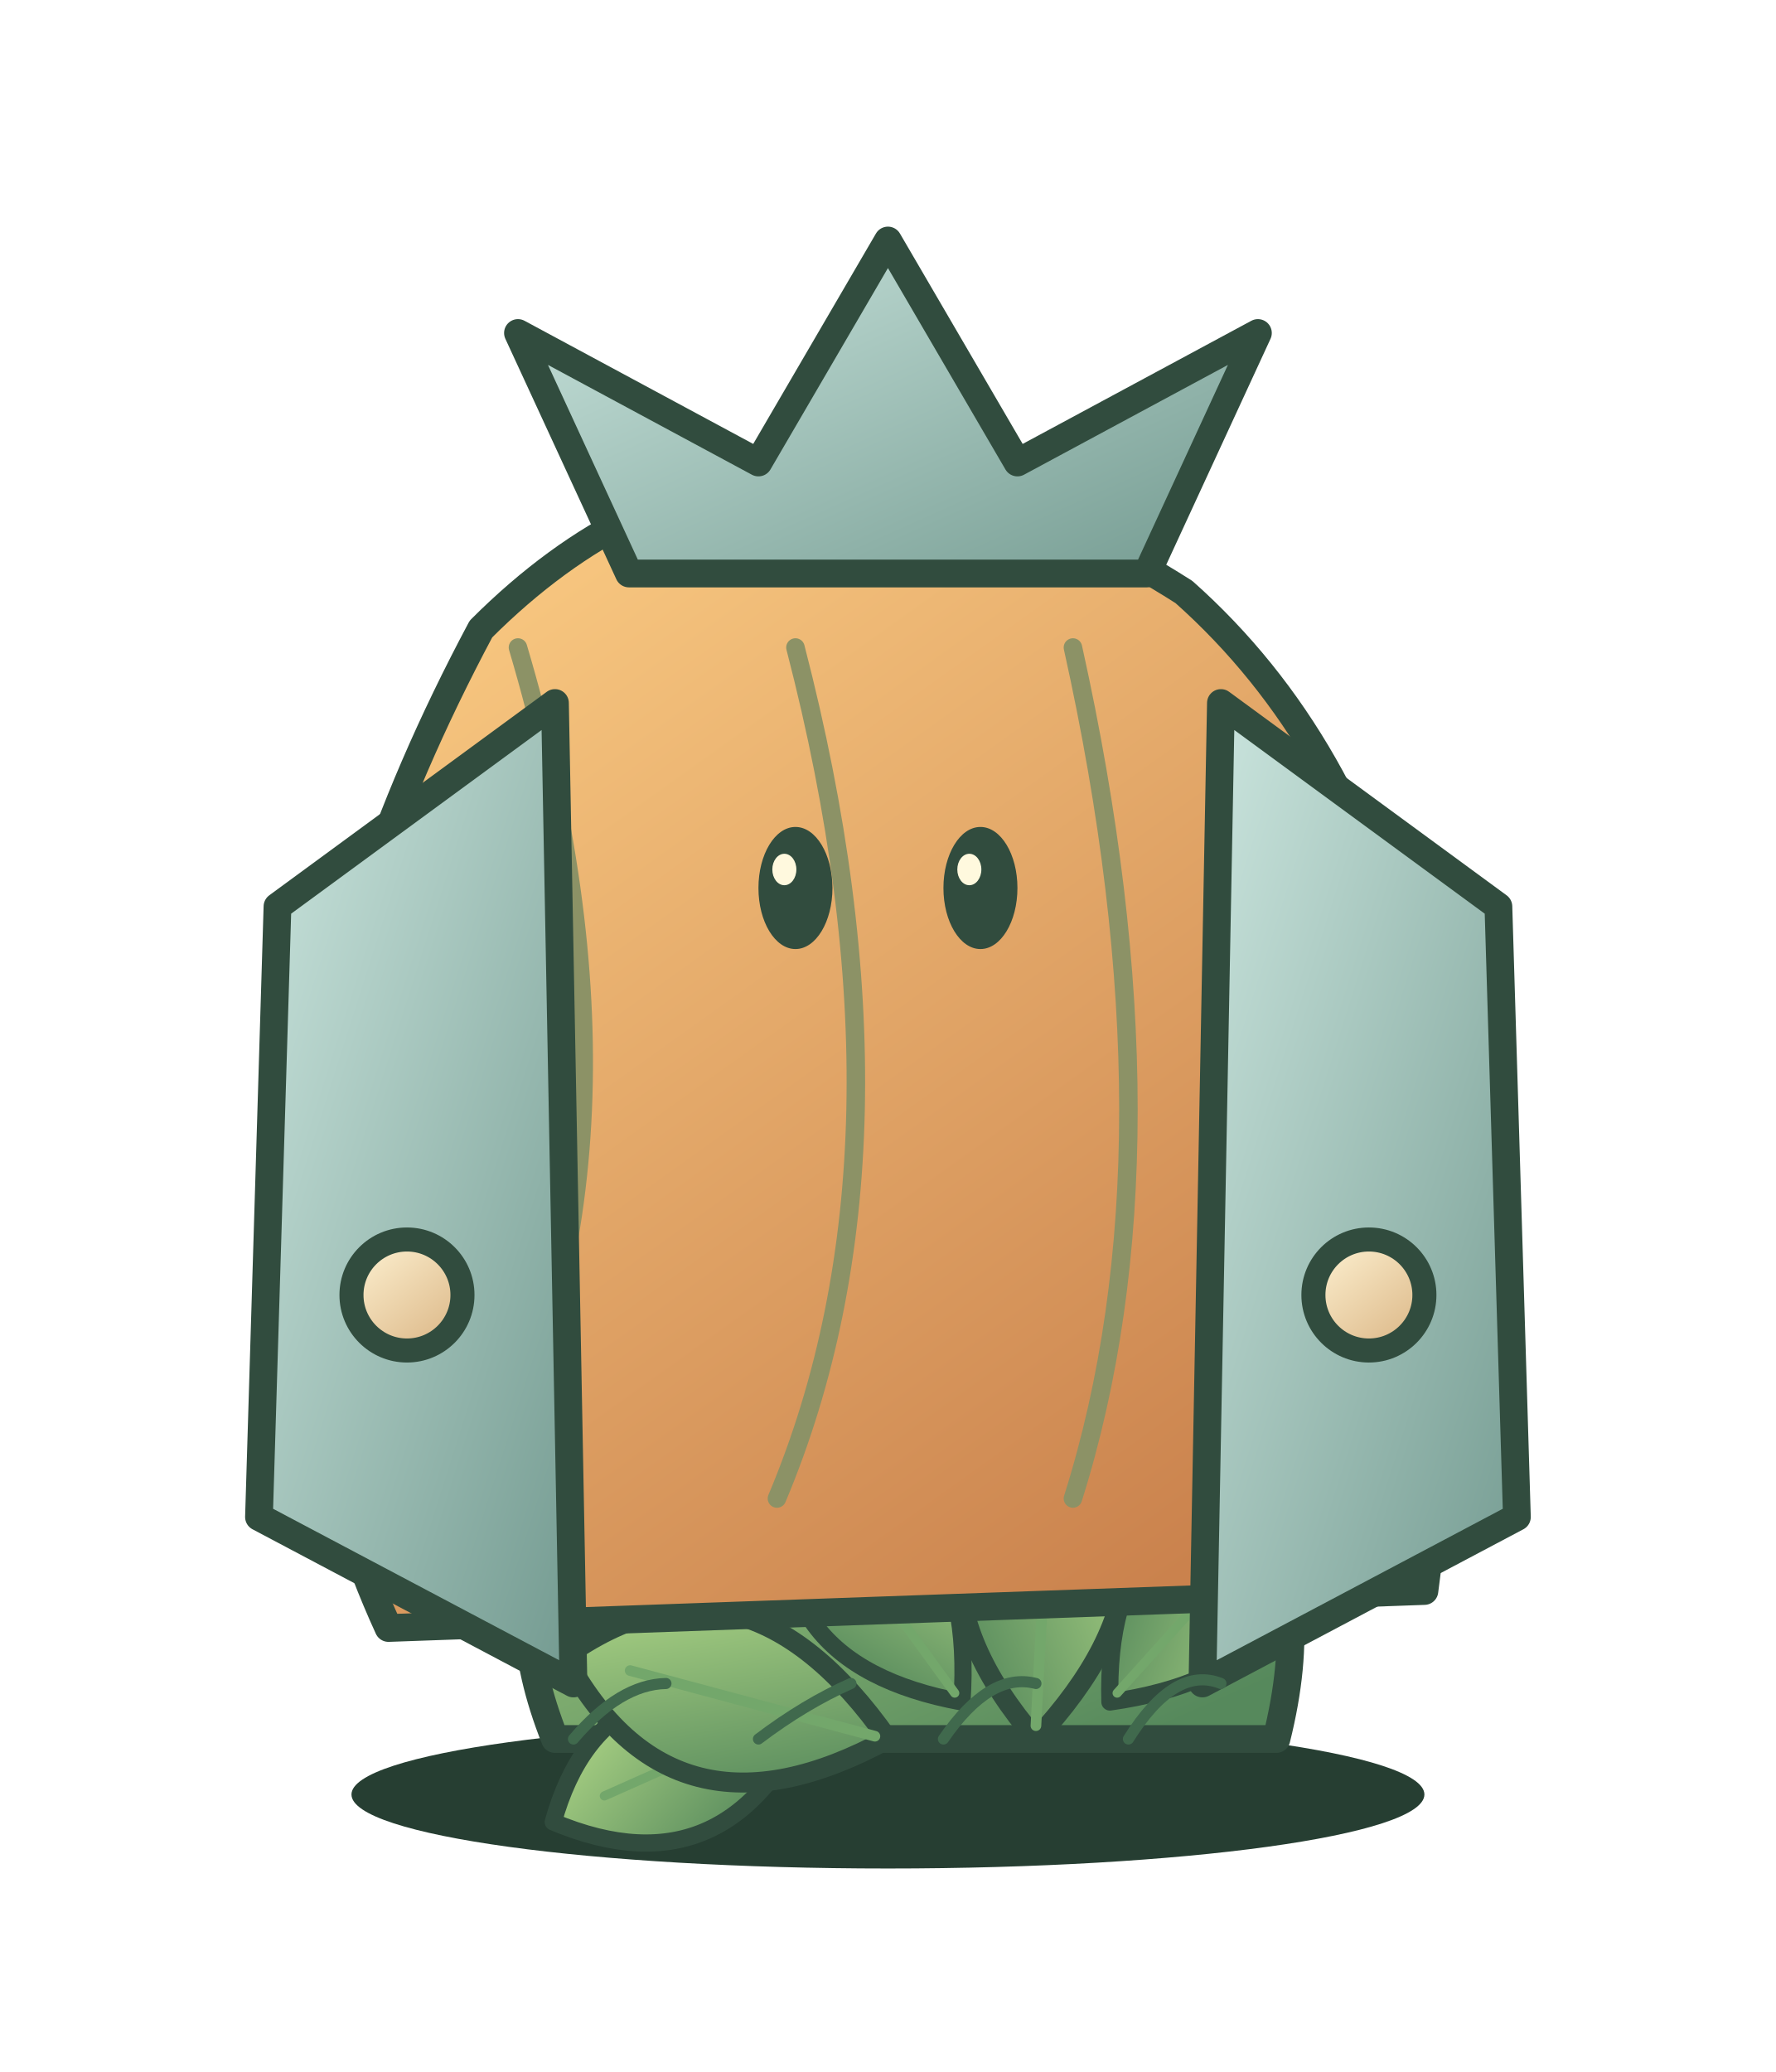
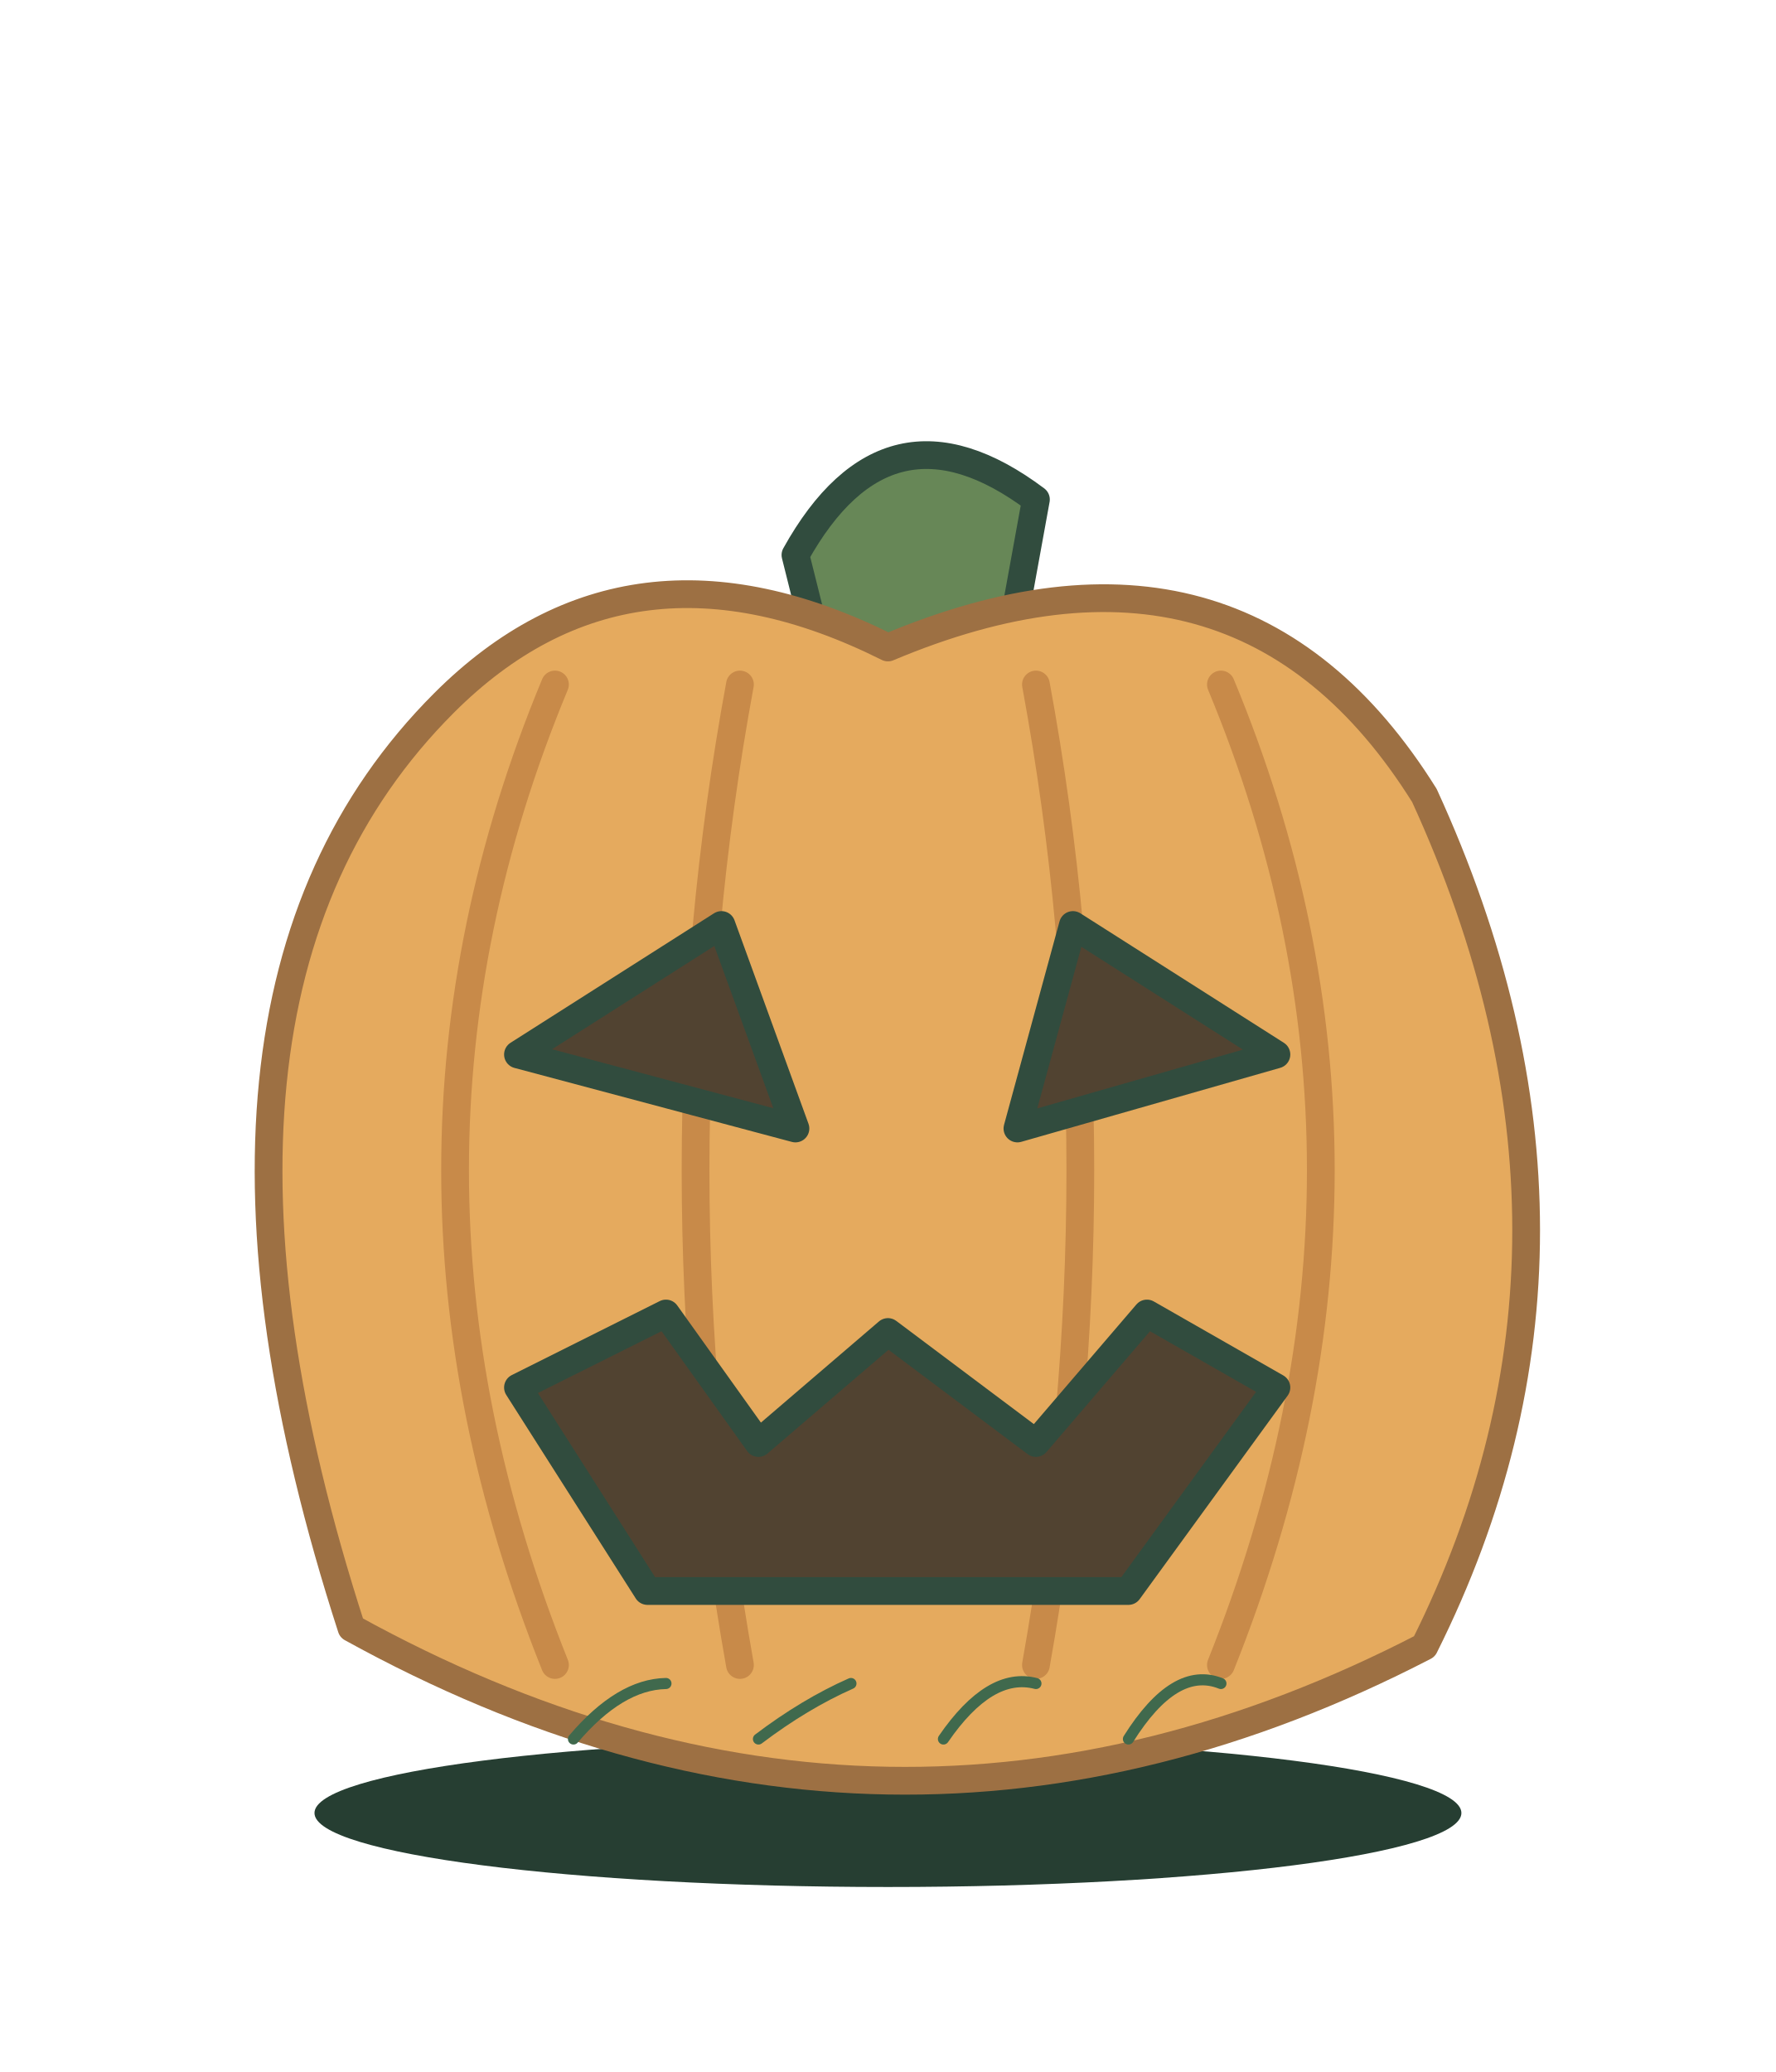
- <svg xmlns="http://www.w3.org/2000/svg" width="192" height="224" viewBox="-48 -60 96 112" data-plant-kind="fusion_prime_pumpkin" data-facing="right" data-geometry-signature="32df96e6bc44f32b">
+ <svg xmlns="http://www.w3.org/2000/svg" width="192" height="224" viewBox="-48 -60 96 112" data-plant-kind="fusion_prime_pumpkin" data-facing="right" data-geometry-signature="2288c02df1898bc1">
  <defs>
    <linearGradient id="leaf" x2=".8" y2="1">
      <stop stop-color="#b1d887" />
      <stop offset="1" stop-color="#56895c" />
    </linearGradient>
    <linearGradient id="body" x2=".7" y2="1">
      <stop stop-color="#ffd288" />
      <stop offset="1" stop-color="#ca824d" />
    </linearGradient>
    <linearGradient id="cream" x2=".8" y2="1">
      <stop stop-color="#fff4d5" />
      <stop offset="1" stop-color="#dcb888" />
    </linearGradient>
    <linearGradient id="metal" x2="1" y2="1">
      <stop stop-color="#cce6df" />
      <stop offset="1" stop-color="#739a90" />
    </linearGradient>
  </defs>
-   <ellipse cx="0.00" cy="37.00" rx="29.00" ry="4.00" fill="#263e32" stroke="none" stroke-width="0" />
-   <path d="M-18 34 Q-23.55 20 -8 16 Q0 6 8 16 Q25 18 21 34Z" fill="url(#leaf)" stroke="#314c3e" stroke-width="1.5" stroke-linejoin="round" stroke-linecap="round" />
-   <g transform="translate(-4 32) rotate(-27) scale(0.62)">
-     <path d="M0 0 Q-14 -13 -25 -1 Q-14 12 0 0Z" fill="url(#leaf)" stroke="#314c3e" stroke-width="1.5" stroke-linejoin="round" stroke-linecap="round" />
-     <path d="M-1 0 L-20 -1" fill="none" stroke="#73a76b" stroke-width="0.8" stroke-linejoin="round" stroke-linecap="round" />
-   </g>
-   <g transform="translate(0 34) rotate(12) scale(0.72)">
-     <path d="M0 0 Q-14 -13 -25 -1 Q-14 12 0 0Z" fill="url(#leaf)" stroke="#314c3e" stroke-width="1.5" stroke-linejoin="round" stroke-linecap="round" />
-     <path d="M-1 0 L-20 -1" fill="none" stroke="#73a76b" stroke-width="0.8" stroke-linejoin="round" stroke-linecap="round" />
-   </g>
-   <g transform="translate(4 32) rotate(51) scale(0.62)">
-     <path d="M0 0 Q-14 -13 -25 -1 Q-14 12 0 0Z" fill="url(#leaf)" stroke="#314c3e" stroke-width="1.5" stroke-linejoin="round" stroke-linecap="round" />
-     <path d="M-1 0 L-20 -1" fill="none" stroke="#73a76b" stroke-width="0.8" stroke-linejoin="round" stroke-linecap="round" />
-   </g>
-   <g transform="translate(8 34) rotate(90) scale(0.72)">
-     <path d="M0 0 Q-14 -13 -25 -1 Q-14 12 0 0Z" fill="url(#leaf)" stroke="#314c3e" stroke-width="1.5" stroke-linejoin="round" stroke-linecap="round" />
-     <path d="M-1 0 L-20 -1" fill="none" stroke="#73a76b" stroke-width="0.8" stroke-linejoin="round" stroke-linecap="round" />
-   </g>
-   <g transform="translate(12 32) rotate(129) scale(0.62)">
-     <path d="M0 0 Q-14 -13 -25 -1 Q-14 12 0 0Z" fill="url(#leaf)" stroke="#314c3e" stroke-width="1.5" stroke-linejoin="round" stroke-linecap="round" />
-     <path d="M-1 0 L-20 -1" fill="none" stroke="#73a76b" stroke-width="0.8" stroke-linejoin="round" stroke-linecap="round" />
-   </g>
-   <path d="M-27 28 Q-38 4 -22 -26 Q-6 -42 16 -28 Q34 -12 29 26Z" fill="url(#body)" stroke="#314c3e" stroke-width="1.5" stroke-linejoin="round" stroke-linecap="round" />
-   <ellipse cx="-5.00" cy="-12.00" rx="2.00" ry="3.30" fill="#314c3e" stroke="none" stroke-width="1.3" />
-   <ellipse cx="-5.60" cy="-13.00" rx="0.65" ry="0.85" fill="#fff9de" stroke="none" stroke-width="1.3" />
-   <ellipse cx="5.00" cy="-12.00" rx="2.00" ry="3.30" fill="#314c3e" stroke="none" stroke-width="1.3" />
-   <ellipse cx="4.40" cy="-13.00" rx="0.65" ry="0.85" fill="#fff9de" stroke="none" stroke-width="1.3" />
-   <path d="M-22 21 Q-12 2 -20 -25" fill="none" stroke="#8c9266" stroke-width="1" stroke-linejoin="round" stroke-linecap="round" />
-   <path d="M-6 21 Q2 2 -5 -25" fill="none" stroke="#8c9266" stroke-width="1" stroke-linejoin="round" stroke-linecap="round" />
-   <path d="M10 21 Q16 2 10 -25" fill="none" stroke="#8c9266" stroke-width="1" stroke-linejoin="round" stroke-linecap="round" />
-   <path d="M-18 -22 L-33 -11 L-34 22 L-17 31Z" fill="url(#metal)" stroke="#314c3e" stroke-width="1.5" stroke-linejoin="round" stroke-linecap="round" />
-   <ellipse cx="-26.00" cy="10.00" rx="3.00" ry="3.00" fill="url(#cream)" stroke="#314c3e" stroke-width="1.3" />
-   <path d="M18 -22 L33 -11 L34 22 L17 31Z" fill="url(#metal)" stroke="#314c3e" stroke-width="1.5" stroke-linejoin="round" stroke-linecap="round" />
-   <ellipse cx="26.00" cy="10.00" rx="3.00" ry="3.00" fill="url(#cream)" stroke="#314c3e" stroke-width="1.3" />
-   <path d="M-14 -29 L-20 -42 L-7 -35 L0 -47 L7 -35 L20 -42 L14 -29Z" fill="url(#metal)" stroke="#314c3e" stroke-width="1.5" stroke-linejoin="round" stroke-linecap="round" />
+   <ellipse cx="0.00" cy="38.00" rx="31.00" ry="4.00" fill="#263e32" stroke="none" stroke-width="1.3" />
+   <path d="M-5 -30 Q0 -39 8 -33 L6 -22 L-3 -22Z" fill="#678757" stroke="#314c3e" stroke-width="1.5" stroke-linejoin="round" stroke-linecap="round" />
+   <path d="M-29 28 Q-40 -6 -24 -22 Q-14 -32 0 -25 Q19 -33 29 -17 Q40 7 29 29 Q0 44 -29 28Z" fill="#e5aa5e" stroke="#9d7043" stroke-width="1.5" stroke-linejoin="round" stroke-linecap="round" />
+   <path d="M-18 30 Q-28.8 3 -18 -23" fill="none" stroke="#c88a49" stroke-width="1.5" stroke-linejoin="round" stroke-linecap="round" />
+   <path d="M-8 30 Q-12.8 3 -8 -23" fill="none" stroke="#c88a49" stroke-width="1.5" stroke-linejoin="round" stroke-linecap="round" />
+   <path d="M8 30 Q12.8 3 8 -23" fill="none" stroke="#c88a49" stroke-width="1.5" stroke-linejoin="round" stroke-linecap="round" />
+   <path d="M18 30 Q28.8 3 18 -23" fill="none" stroke="#c88a49" stroke-width="1.5" stroke-linejoin="round" stroke-linecap="round" />
+   <path d="M-20 -3 L-9 -10 L-5 1Z M7 1 L10 -10 L21 -3Z" fill="#514331" stroke="#314c3e" stroke-width="1.5" stroke-linejoin="round" stroke-linecap="round" />
+   <path d="M-20 15 L-12 11 L-7 18 L0 12 L8 18 L14 11 L21 15 L13 26 L-13 26Z" fill="#514331" stroke="#314c3e" stroke-width="1.5" stroke-linejoin="round" stroke-linecap="round" />
  <path d="M-17 34 Q-14.489 31.050 -12 31" fill="none" stroke="#40694d" stroke-width="0.6" stroke-linejoin="round" stroke-linecap="round" />
  <path d="M-7 34 Q-4.489 32.100 -2 31" fill="none" stroke="#40694d" stroke-width="0.6" stroke-linejoin="round" stroke-linecap="round" />
  <path d="M3 34 Q5.511 30.350 8 31" fill="none" stroke="#40694d" stroke-width="0.6" stroke-linejoin="round" stroke-linecap="round" />
  <path d="M13 34 Q15.511 30.000 18 31" fill="none" stroke="#40694d" stroke-width="0.6" stroke-linejoin="round" stroke-linecap="round" />
</svg>
